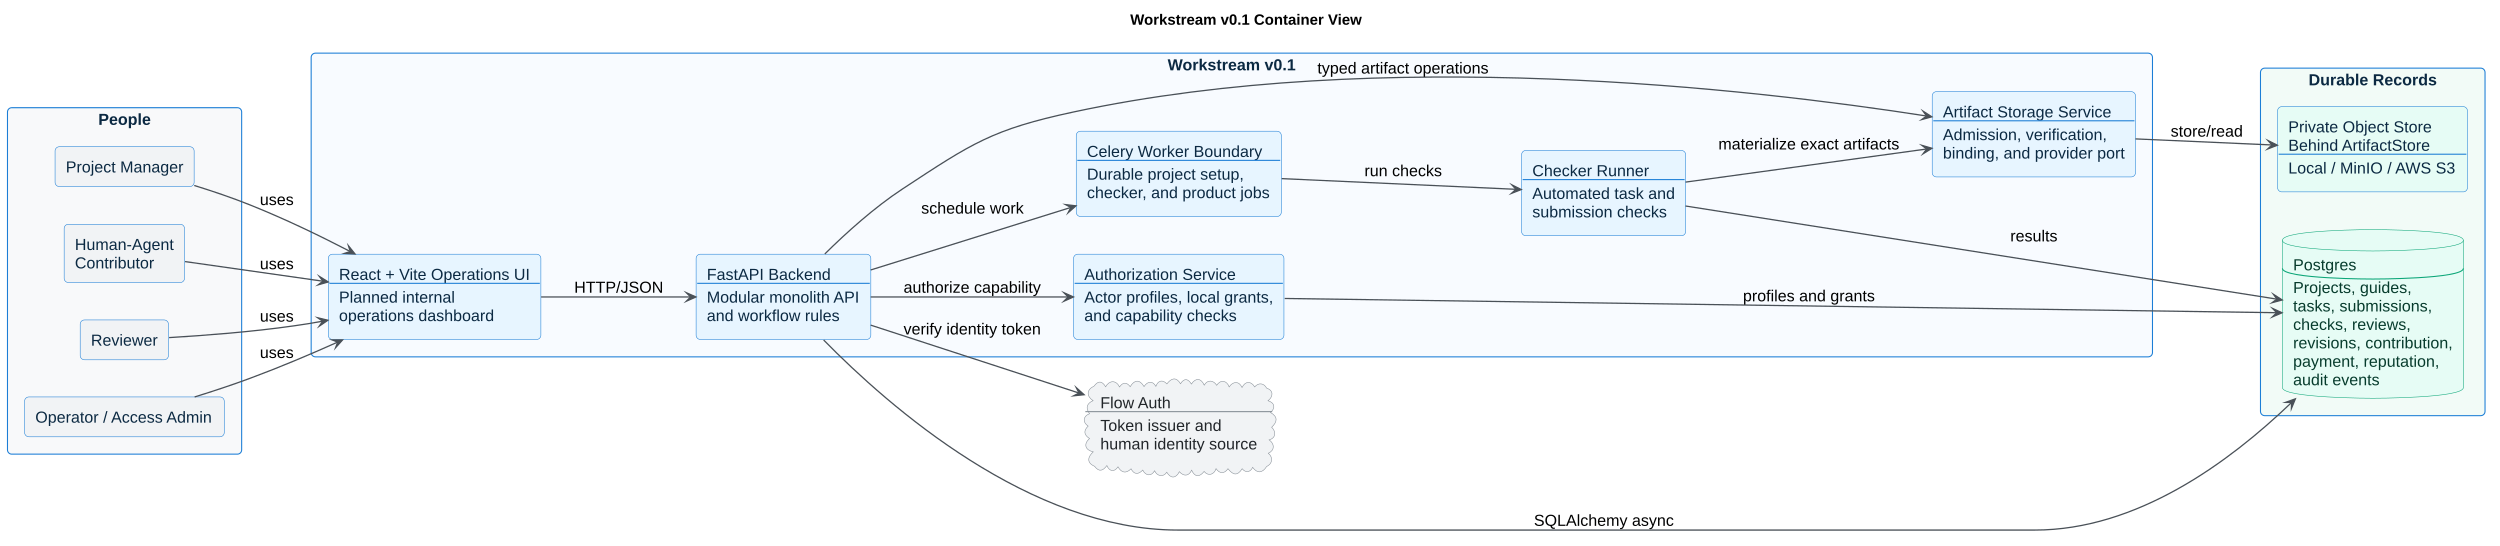
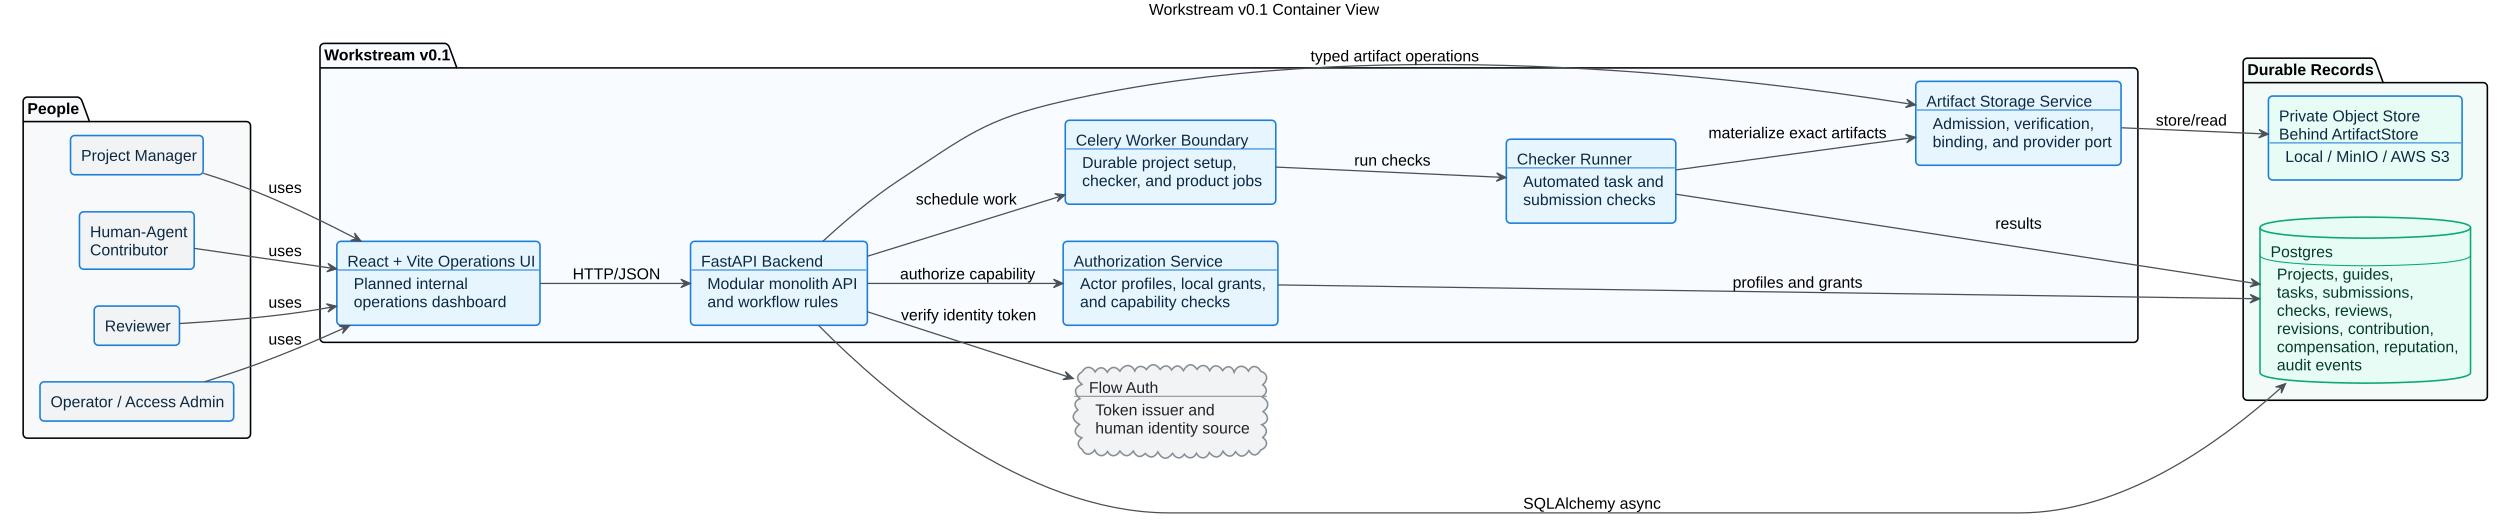
- <svg xmlns="http://www.w3.org/2000/svg" contentStyleType="text/css" data-diagram-type="DESCRIPTION" height="510px" preserveAspectRatio="none" style="width:2338px;height:510px;background:#FFFFFF;" version="1.1" viewBox="0 0 2338 510" width="2338px" zoomAndPan="magnify">
+ <svg xmlns="http://www.w3.org/2000/svg" contentScriptType="application/ecmascript" contentStyleType="text/css" height="499px" preserveAspectRatio="none" style="width:2375px;height:499px;" version="1.1" viewBox="0 0 2375 499" width="2375px" zoomAndPan="magnify">
  <defs />
  <g>
-     <g class="title" data-source-line="1">
-       <text fill="#000000" font-family="Arial" font-size="14" font-weight="700" lengthAdjust="spacing" textLength="217.075" x="1056.962" y="23.132">Workstream v0.1 Container View</text>
-     </g>
-     <g class="cluster" data-qualified-name="People" data-source-line="29" id="ent0001">
-       <rect fill="#F8F9FA" height="324" rx="4" ry="4" style="stroke:#1C7ED6;stroke-width:1;" width="219" x="7" y="100.719" />
-       <text fill="#0B2942" font-family="Arial" font-size="15" font-weight="700" lengthAdjust="spacing" textLength="49.182" x="91.909" y="116.788">People</text>
-     </g>
-     <g class="cluster" data-qualified-name="Workstream v0.1" data-source-line="38" id="ent0007">
-       <rect fill="#F8FBFF" height="284" rx="4" ry="4" style="stroke:#1C7ED6;stroke-width:1;" width="1722" x="291" y="49.719" />
-       <text fill="#0B2942" font-family="Arial" font-size="15" font-weight="700" lengthAdjust="spacing" textLength="120.059" x="1091.971" y="65.788">Workstream v0.1</text>
-     </g>
-     <g class="cluster" data-qualified-name="Durable Records" data-source-line="47" id="ent0014">
-       <rect fill="#F2FBF7" height="325" rx="4" ry="4" style="stroke:#1C7ED6;stroke-width:1;" width="210" x="2114" y="63.719" />
-       <text fill="#0B2942" font-family="Arial" font-size="15" font-weight="700" lengthAdjust="spacing" textLength="120.037" x="2158.982" y="79.788">Durable Records</text>
-     </g>
-     <g class="entity" data-qualified-name="People.project_manager" data-source-line="30" id="ent0002">
-       <rect fill="#F1F3F5" height="37.248" rx="4" ry="4" style="stroke:#1C7ED6;stroke-width:0.5;" width="130.054" x="51.5" y="137.219" />
-       <text fill="#0B2942" font-family="Arial" font-size="15" lengthAdjust="spacing" textLength="110.054" x="61.5" y="161.288">Project Manager</text>
-     </g>
-     <g class="entity" data-qualified-name="People.contributor" data-source-line="31" id="ent0003">
-       <rect fill="#F1F3F5" height="54.497" rx="4" ry="4" style="stroke:#1C7ED6;stroke-width:0.5;" width="112.549" x="60" y="209.719" />
-       <text fill="#0B2942" font-family="Arial" font-size="15" lengthAdjust="spacing" textLength="92.549" x="70" y="233.788">Human-Agent</text>
-       <text fill="#0B2942" font-family="Arial" font-size="15" lengthAdjust="spacing" textLength="74.202" x="70" y="251.037">Contributor</text>
-     </g>
-     <g class="entity" data-qualified-name="People.reviewer" data-source-line="32" id="ent0004">
-       <rect fill="#F1F3F5" height="37.248" rx="4" ry="4" style="stroke:#1C7ED6;stroke-width:0.5;" width="82.519" x="75" y="299.219" />
-       <text fill="#0B2942" font-family="Arial" font-size="15" lengthAdjust="spacing" textLength="62.52" x="85" y="323.288">Reviewer</text>
-     </g>
-     <g class="entity" data-qualified-name="People.operator" data-source-line="33" id="ent0005">
-       <rect fill="#F1F3F5" height="37.248" rx="4" ry="4" style="stroke:#1C7ED6;stroke-width:0.5;" width="186.728" x="23" y="371.219" />
-       <text fill="#0B2942" font-family="Arial" font-size="15" lengthAdjust="spacing" textLength="166.728" x="33" y="395.288">Operator / Access Admin</text>
-     </g>
-     <g class="entity" data-qualified-name="Workstream v0.1.frontend" data-source-line="39" id="ent0008">
-       <rect fill="#E7F5FF" height="79.746" rx="4" ry="4" style="stroke:#1C7ED6;stroke-width:0.5;" width="198.835" x="307" y="237.719" />
-       <text fill="#0B2942" font-family="Arial" font-size="15" lengthAdjust="spacing" textLength="178.835" x="317" y="261.788">React + Vite Operations UI</text>
-       <line style="stroke:#1C7ED6;stroke-width:1;" x1="308" x2="504.835" y1="264.967" y2="264.967" />
-       <text fill="#0B2942" font-family="Arial" font-size="15" lengthAdjust="spacing" textLength="108.413" x="317" y="283.037">Planned internal</text>
-       <text fill="#0B2942" font-family="Arial" font-size="15" lengthAdjust="spacing" textLength="145.107" x="317" y="300.286">operations dashboard</text>
-     </g>
-     <g class="entity" data-qualified-name="Workstream v0.1.api" data-source-line="40" id="ent0009">
-       <rect fill="#E7F5FF" height="79.746" rx="4" ry="4" style="stroke:#1C7ED6;stroke-width:0.5;" width="163.401" x="651" y="237.719" />
-       <text fill="#0B2942" font-family="Arial" font-size="15" lengthAdjust="spacing" textLength="115.891" x="661" y="261.788">FastAPI Backend</text>
-       <line style="stroke:#1C7ED6;stroke-width:1;" x1="652" x2="813.401" y1="264.967" y2="264.967" />
-       <text fill="#0B2942" font-family="Arial" font-size="15" lengthAdjust="spacing" textLength="143.401" x="661" y="283.037">Modular monolith API</text>
-       <text fill="#0B2942" font-family="Arial" font-size="15" lengthAdjust="spacing" textLength="124.219" x="661" y="300.286">and workflow rules</text>
-     </g>
-     <g class="entity" data-qualified-name="Workstream v0.1.authorization" data-source-line="41" id="ent0010">
-       <rect fill="#E7F5FF" height="79.746" rx="4" ry="4" style="stroke:#1C7ED6;stroke-width:0.5;" width="196.741" x="1004" y="237.719" />
-       <text fill="#0B2942" font-family="Arial" font-size="15" lengthAdjust="spacing" textLength="141.738" x="1014" y="261.788">Authorization Service</text>
-       <line style="stroke:#1C7ED6;stroke-width:1;" x1="1005" x2="1199.741" y1="264.967" y2="264.967" />
-       <text fill="#0B2942" font-family="Arial" font-size="15" lengthAdjust="spacing" textLength="176.741" x="1014" y="283.037">Actor profiles, local grants,</text>
-       <text fill="#0B2942" font-family="Arial" font-size="15" lengthAdjust="spacing" textLength="142.581" x="1014" y="300.286">and capability checks</text>
-     </g>
-     <g class="entity" data-qualified-name="Workstream v0.1.jobs" data-source-line="42" id="ent0011">
-       <rect fill="#E7F5FF" height="79.746" rx="4" ry="4" style="stroke:#1C7ED6;stroke-width:0.5;" width="191.768" x="1006.5" y="122.719" />
-       <text fill="#0B2942" font-family="Arial" font-size="15" lengthAdjust="spacing" textLength="164.224" x="1016.5" y="146.788">Celery Worker Boundary</text>
-       <line style="stroke:#1C7ED6;stroke-width:1;" x1="1007.5" x2="1197.268" y1="149.967" y2="149.967" />
-       <text fill="#0B2942" font-family="Arial" font-size="15" lengthAdjust="spacing" textLength="146.748" x="1016.5" y="168.037">Durable project setup,</text>
-       <text fill="#0B2942" font-family="Arial" font-size="15" lengthAdjust="spacing" textLength="171.768" x="1016.5" y="185.286">checker, and product jobs</text>
-     </g>
-     <g class="entity" data-qualified-name="Workstream v0.1.checker" data-source-line="43" id="ent0012">
-       <rect fill="#E7F5FF" height="79.746" rx="4" ry="4" style="stroke:#1C7ED6;stroke-width:0.5;" width="153.418" x="1423" y="140.719" />
-       <text fill="#0B2942" font-family="Arial" font-size="15" lengthAdjust="spacing" textLength="109.219" x="1433" y="164.788">Checker Runner</text>
-       <line style="stroke:#1C7ED6;stroke-width:1;" x1="1424" x2="1575.418" y1="167.967" y2="167.967" />
-       <text fill="#0B2942" font-family="Arial" font-size="15" lengthAdjust="spacing" textLength="133.418" x="1433" y="186.037">Automated task and</text>
-       <text fill="#0B2942" font-family="Arial" font-size="15" lengthAdjust="spacing" textLength="125.881" x="1433" y="203.286">submission checks</text>
-     </g>
-     <g class="entity" data-qualified-name="Workstream v0.1.storage_adapter" data-source-line="44" id="ent0013">
-       <rect fill="#E7F5FF" height="79.746" rx="4" ry="4" style="stroke:#1C7ED6;stroke-width:0.5;" width="190.112" x="1807" y="85.719" />
-       <text fill="#0B2942" font-family="Arial" font-size="15" lengthAdjust="spacing" textLength="157.566" x="1817" y="109.788">Artifact Storage Service</text>
-       <line style="stroke:#1C7ED6;stroke-width:1;" x1="1808" x2="1996.112" y1="112.967" y2="112.967" />
-       <text fill="#0B2942" font-family="Arial" font-size="15" lengthAdjust="spacing" textLength="153.391" x="1817" y="131.037">Admission, verification,</text>
-       <text fill="#0B2942" font-family="Arial" font-size="15" lengthAdjust="spacing" textLength="170.112" x="1817" y="148.286">binding, and provider port</text>
-     </g>
-     <g class="entity" data-qualified-name="Durable Records.postgres" data-source-line="48" id="ent0015">
-       <path d="M2134.5,224.719 C2134.5,214.719 2219.119,214.719 2219.119,214.719 C2219.119,214.719 2303.738,214.719 2303.738,224.719 L2303.738,362.458 C2303.738,372.458 2219.119,372.458 2219.119,372.458 C2219.119,372.458 2134.5,372.458 2134.5,362.458 L2134.5,224.719" fill="#E6FCF5" style="stroke:#0CA678;stroke-width:0.5;" />
-       <path d="M2134.5,224.719 C2134.5,234.719 2219.119,234.719 2219.119,234.719 C2219.119,234.719 2303.738,234.719 2303.738,224.719" fill="none" style="stroke:#0CA678;stroke-width:0.5;" />
-       <text fill="#063B2C" font-family="Arial" font-size="15" lengthAdjust="spacing" textLength="59.194" x="2144.5" y="252.788">Postgres</text>
-       <path d="M2134.5,250.967 C2134.5,260.967 2219.119,260.967 2219.119,260.967 C2219.119,260.967 2303.738,260.967 2303.738,250.967" fill="none" style="stroke:#0CA678;stroke-width:1;" />
-       <text fill="#063B2C" font-family="Arial" font-size="15" lengthAdjust="spacing" textLength="110.889" x="2144.5" y="274.037">Projects, guides,</text>
-       <text fill="#063B2C" font-family="Arial" font-size="15" lengthAdjust="spacing" textLength="130.042" x="2144.5" y="291.286">tasks, submissions,</text>
-       <text fill="#063B2C" font-family="Arial" font-size="15" lengthAdjust="spacing" textLength="110.032" x="2144.5" y="308.534">checks, reviews,</text>
-       <text fill="#063B2C" font-family="Arial" font-size="15" lengthAdjust="spacing" textLength="149.238" x="2144.5" y="325.783">revisions, contribution,</text>
-       <text fill="#063B2C" font-family="Arial" font-size="15" lengthAdjust="spacing" textLength="136.75" x="2144.5" y="343.031">payment, reputation,</text>
-       <text fill="#063B2C" font-family="Arial" font-size="15" lengthAdjust="spacing" textLength="80.889" x="2144.5" y="360.28">audit events</text>
-     </g>
-     <g class="entity" data-qualified-name="Durable Records.file_store" data-source-line="49" id="ent0016">
-       <rect fill="#E6FCF5" height="79.746" rx="4" ry="4" style="stroke:#1C7ED6;stroke-width:0.5;" width="177.551" x="2130" y="99.719" />
-       <text fill="#0B2942" font-family="Arial" font-size="15" lengthAdjust="spacing" textLength="134.224" x="2140" y="123.788">Private Object Store</text>
-       <text fill="#0B2942" font-family="Arial" font-size="15" lengthAdjust="spacing" textLength="133.403" x="2140" y="141.037">Behind ArtifactStore</text>
-       <line style="stroke:#1C7ED6;stroke-width:1;" x1="2131" x2="2306.551" y1="144.216" y2="144.216" />
-       <text fill="#0B2942" font-family="Arial" font-size="15" lengthAdjust="spacing" textLength="157.551" x="2140" y="162.286">Local / MinIO / AWS S3</text>
-     </g>
-     <g class="entity" data-qualified-name="flow_auth" data-source-line="36" id="ent0006">
-       <path d="M1023.128,361.123 C1027.098,355.841 1030.562,356.084 1033.976,361.678 C1037.465,355.596 1043.674,355.202 1046.984,361.859 C1050.12,357.337 1053.615,357.154 1056.966,361.619 C1060.928,354.951 1065.818,354.649 1069.912,361.492 C1072.956,356.758 1077.726,355.594 1080.983,361.264 C1083.006,355.91 1087.12,354.633 1091.283,358.997 C1095.398,353.728 1099.744,352.043 1104.016,358.832 C1107.586,353.389 1110.974,354.074 1114.218,359.148 C1118.247,353.009 1123.233,353.633 1126.195,360.158 C1129.341,354.799 1134.835,355.508 1137.85,360.308 C1141.638,354.675 1147.226,355.775 1149.525,361.8 C1152.974,356.692 1158.586,355.998 1161.553,362.308 C1164.714,356.335 1169.741,356.058 1173.384,361.823 C1176.922,357.657 1181.884,358.113 1184.543,362.917 C1191.373,365.316 1190.628,371.034 1185.891,374.752 C1192.076,376.726 1193.113,381.448 1188.207,385.756 C1195.267,389.923 1194.624,394.451 1189.271,399.574 C1193.4,403.503 1193.456,409.566 1186.922,411.372 C1191.965,415.075 1192.454,420.877 1186.174,423.905 C1190.811,427.818 1190.064,433.769 1184.515,436.321 C1180.818,442.271 1175.892,443.141 1171.48,437.098 C1169.331,441.755 1164.96,442.47 1161.673,438.373 C1157.043,445.53 1153.021,444.173 1148.405,438.359 C1145.04,443.28 1140.6,443.184 1137.266,438.324 C1135.549,443.679 1130.157,445.8 1126.071,440.913 C1121.751,446.348 1117.546,446.461 1114.422,439.764 C1111.618,445.655 1106.974,445.563 1102.935,441.139 C1099.733,447.527 1094.955,447.796 1091.174,441.683 C1087.633,446.712 1082.101,445.231 1079.768,440.299 C1076.563,445.918 1071.247,444.885 1068.696,439.633 C1064.703,443.827 1060.673,444.048 1057.737,438.45 C1052.976,443.221 1048.737,442.125 1045.544,436.595 C1041.977,441.957 1037.485,440.797 1035.139,435.413 C1031.519,440.362 1027.887,441.729 1023.654,436.078 C1015.892,432.712 1017.325,427.172 1022.383,422.598 C1014.952,420.818 1013.031,415.544 1018.903,410.07 C1013.73,406.801 1013.09,402.843 1017.618,398.498 C1012.263,394.834 1012.785,389.29 1018.905,386.899 C1015.105,381.466 1016.225,377.444 1022.236,374.688 C1015.931,370.551 1016.062,364.381 1023.128,361.123" fill="#F1F3F5" style="stroke:#868E96;stroke-width:0.5;" />
-       <text fill="#212529" font-family="Arial" font-size="15" lengthAdjust="spacing" textLength="66.694" x="1029" y="381.788">Flow Auth</text>
-       <line style="stroke:#868E96;stroke-width:1;" x1="1015" x2="1189.748" y1="384.967" y2="384.967" />
-       <text fill="#212529" font-family="Arial" font-size="15" lengthAdjust="spacing" textLength="115.064" x="1029" y="403.037">Token issuer and</text>
-       <text fill="#212529" font-family="Arial" font-size="15" lengthAdjust="spacing" textLength="146.748" x="1029" y="420.286">human identity source</text>
-     </g>
-     <g class="link" data-entity-1="ent0002" data-entity-2="ent0008" data-link-type="dependency" data-source-line="52" id="lnk17">
-       <path d="M181.65,173.459 C198.85,178.779 217.3,185.009 234,191.719 C266.91,204.949 297.679,219.761 327.579,235.231" fill="none" id="project_manager-to-frontend" style="stroke:#495057;stroke-width:1.2;" />
-       <polygon fill="#495057" points="332.02,237.529,325.865,229.84,327.579,235.231,322.188,236.946,332.02,237.529" style="stroke:#495057;stroke-width:1.2;stroke-linejoin:miter;stroke-miterlimit:10;" />
-       <text fill="#000000" font-family="Arial" font-size="15" lengthAdjust="spacing" textLength="31.685" x="243" y="191.788">uses</text>
-     </g>
-     <g class="link" data-entity-1="ent0003" data-entity-2="ent0008" data-link-type="dependency" data-source-line="53" id="lnk18">
-       <path d="M173.03,244.629 C210.95,250.019 257.29,256.624 302.04,262.994" fill="none" id="contributor-to-frontend" style="stroke:#495057;stroke-width:1.2;" />
-       <polygon fill="#495057" points="306.99,263.699,298.644,258.47,302.04,262.994,297.516,266.39,306.99,263.699" style="stroke:#495057;stroke-width:1.2;stroke-linejoin:miter;stroke-miterlimit:10;" />
-       <text fill="#000000" font-family="Arial" font-size="15" lengthAdjust="spacing" textLength="31.685" x="243" y="251.788">uses</text>
-     </g>
-     <g class="link" data-entity-1="ent0004" data-entity-2="ent0008" data-link-type="dependency" data-source-line="54" id="lnk19">
-       <path d="M158.12,315.729 C190.01,313.839 235.49,310.419 275,304.719 C285.3,303.229 291.102,302.343 301.762,300.383" fill="none" id="reviewer-to-frontend" style="stroke:#495057;stroke-width:1.2;" />
-       <polygon fill="#495057" points="306.68,299.479,297.105,297.172,301.762,300.383,298.552,305.04,306.68,299.479" style="stroke:#495057;stroke-width:1.2;stroke-linejoin:miter;stroke-miterlimit:10;" />
-       <text fill="#000000" font-family="Arial" font-size="15" lengthAdjust="spacing" textLength="31.685" x="243" y="300.788">uses</text>
-     </g>
-     <g class="link" data-entity-1="ent0005" data-entity-2="ent0008" data-link-type="dependency" data-source-line="55" id="lnk20">
-       <path d="M182.04,371.209 C199.07,365.939 217.34,359.929 234,353.719 C262.53,343.089 288.536,332.121 315.846,319.901" fill="none" id="operator-to-frontend" style="stroke:#495057;stroke-width:1.2;" />
-       <polygon fill="#495057" points="320.41,317.859,310.561,317.883,315.846,319.901,313.829,325.186,320.41,317.859" style="stroke:#495057;stroke-width:1.2;stroke-linejoin:miter;stroke-miterlimit:10;" />
-       <text fill="#000000" font-family="Arial" font-size="15" lengthAdjust="spacing" textLength="31.685" x="243" y="334.788">uses</text>
-     </g>
-     <g class="link" data-entity-1="ent0008" data-entity-2="ent0009" data-link-type="dependency" data-source-line="57" id="lnk21">
-       <path d="M506.03,277.719 C552.39,277.719 601.98,277.719 645.84,277.719" fill="none" id="frontend-to-api" style="stroke:#495057;stroke-width:1.2;" />
-       <polygon fill="#495057" points="650.84,277.719,641.84,273.719,645.84,277.719,641.84,281.719,650.84,277.719" style="stroke:#495057;stroke-width:1.2;stroke-linejoin:miter;stroke-miterlimit:10;" />
-       <text fill="#000000" font-family="Arial" font-size="15" lengthAdjust="spacing" textLength="83.335" x="537" y="273.788">HTTP/JSON</text>
-     </g>
-     <g class="link" data-entity-1="ent0009" data-entity-2="ent0006" data-link-type="dependency" data-source-line="58" id="lnk22">
-       <path d="M814.26,304.049 C873.29,323.299 948.526,347.839 1009.106,367.589" fill="none" id="api-to-flow_auth" style="stroke:#495057;stroke-width:1.2;" />
-       <polygon fill="#495057" points="1013.86,369.139,1006.543,362.546,1009.106,367.589,1004.063,370.152,1013.86,369.139" style="stroke:#495057;stroke-width:1.2;stroke-linejoin:miter;stroke-miterlimit:10;" />
-       <text fill="#000000" font-family="Arial" font-size="15" lengthAdjust="spacing" textLength="128.394" x="845" y="312.788">verify identity token</text>
-     </g>
-     <g class="link" data-entity-1="ent0009" data-entity-2="ent0010" data-link-type="dependency" data-source-line="59" id="lnk23">
-       <path d="M814.26,277.719 C870.12,277.719 939.74,277.719 998.92,277.719" fill="none" id="api-to-authorization" style="stroke:#495057;stroke-width:1.2;" />
-       <polygon fill="#495057" points="1003.92,277.719,994.92,273.719,998.92,277.719,994.92,281.719,1003.92,277.719" style="stroke:#495057;stroke-width:1.2;stroke-linejoin:miter;stroke-miterlimit:10;" />
-       <text fill="#000000" font-family="Arial" font-size="15" lengthAdjust="spacing" textLength="128.408" x="845" y="273.788">authorize capability</text>
-     </g>
-     <g class="link" data-entity-1="ent0010" data-entity-2="ent0015" data-link-type="dependency" data-source-line="60" id="lnk24">
-       <path d="M1201.43,279.129 C1417.48,282.229 1926.841,289.537 2129.18,292.447" fill="none" id="authorization-to-postgres" style="stroke:#495057;stroke-width:1.2;" />
-       <polygon fill="#495057" points="2134.18,292.519,2125.238,288.39,2129.18,292.447,2125.123,296.389,2134.18,292.519" style="stroke:#495057;stroke-width:1.2;stroke-linejoin:miter;stroke-miterlimit:10;" />
-       <text fill="#000000" font-family="Arial" font-size="15" lengthAdjust="spacing" textLength="123.406" x="1630" y="281.788">profiles and grants</text>
-     </g>
-     <g class="link" data-entity-1="ent0009" data-entity-2="ent0015" data-link-type="dependency" data-source-line="61" id="lnk25">
-       <path d="M770.27,317.959 C832.06,380.949 963.57,495.719 1101.5,495.719 C1101.5,495.719 1101.5,495.719 1903,495.719 C1998.18,495.719 2083.97,433.028 2143.039,376.438" fill="none" id="api-to-postgres" style="stroke:#495057;stroke-width:1.2;" />
-       <polygon fill="#495057" points="2146.65,372.979,2137.384,376.316,2143.039,376.438,2142.918,382.093,2146.65,372.979" style="stroke:#495057;stroke-width:1.2;stroke-linejoin:miter;stroke-miterlimit:10;" />
-       <text fill="#000000" font-family="Arial" font-size="15" lengthAdjust="spacing" textLength="130.884" x="1434.5" y="491.788">SQLAlchemy async</text>
-     </g>
-     <g class="link" data-entity-1="ent0009" data-entity-2="ent0013" data-link-type="dependency" data-source-line="62" id="lnk26">
-       <path d="M771.36,237.499 C791.6,217.509 817.72,193.999 844,176.719 C909.15,133.879 927.76,121.079 1004,104.719 C1291.09,43.099 1636.789,82.84 1801.739,108.49" fill="none" id="api-to-storage_adapter" style="stroke:#495057;stroke-width:1.2;" />
-       <polygon fill="#495057" points="1806.68,109.259,1798.401,103.923,1801.739,108.49,1797.172,111.828,1806.68,109.259" style="stroke:#495057;stroke-width:1.2;stroke-linejoin:miter;stroke-miterlimit:10;" />
-       <text fill="#000000" font-family="Arial" font-size="15" lengthAdjust="spacing" textLength="160.093" x="1232" y="68.788">typed artifact operations</text>
-     </g>
-     <g class="link" data-entity-1="ent0009" data-entity-2="ent0011" data-link-type="dependency" data-source-line="63" id="lnk27">
-       <path d="M814.26,252.479 C870.86,234.799 941.948,212.58 1001.498,193.97" fill="none" id="api-to-jobs" style="stroke:#495057;stroke-width:1.2;" />
-       <polygon fill="#495057" points="1006.27,192.479,996.487,191.345,1001.498,193.97,998.873,198.981,1006.27,192.479" style="stroke:#495057;stroke-width:1.2;stroke-linejoin:miter;stroke-miterlimit:10;" />
-       <text fill="#000000" font-family="Arial" font-size="15" lengthAdjust="spacing" textLength="95.881" x="861.5" y="199.788">schedule work</text>
-     </g>
-     <g class="link" data-entity-1="ent0011" data-entity-2="ent0012" data-link-type="dependency" data-source-line="64" id="lnk28">
-       <path d="M1198.62,167.049 C1267.33,170.189 1353.895,174.131 1417.705,177.041" fill="none" id="jobs-to-checker" style="stroke:#495057;stroke-width:1.2;" />
-       <polygon fill="#495057" points="1422.7,177.269,1413.892,172.863,1417.705,177.041,1413.527,180.855,1422.7,177.269" style="stroke:#495057;stroke-width:1.2;stroke-linejoin:miter;stroke-miterlimit:10;" />
-       <text fill="#000000" font-family="Arial" font-size="15" lengthAdjust="spacing" textLength="72.532" x="1276" y="164.788">run checks</text>
-     </g>
-     <g class="link" data-entity-1="ent0012" data-entity-2="ent0015" data-link-type="dependency" data-source-line="65" id="lnk29">
-       <path d="M1576.27,192.649 C1711.53,213.959 1988.621,257.591 2129.391,279.761" fill="none" id="checker-to-postgres" style="stroke:#495057;stroke-width:1.2;" />
-       <polygon fill="#495057" points="2134.33,280.539,2126.062,275.187,2129.391,279.761,2124.817,283.09,2134.33,280.539" style="stroke:#495057;stroke-width:1.2;stroke-linejoin:miter;stroke-miterlimit:10;" />
-       <text fill="#000000" font-family="Arial" font-size="15" lengthAdjust="spacing" textLength="44.18" x="1880" y="225.788">results</text>
-     </g>
-     <g class="link" data-entity-1="ent0012" data-entity-2="ent0013" data-link-type="dependency" data-source-line="66" id="lnk30">
-       <path d="M1576.3,170.309 C1641.73,161.329 1731.556,148.989 1801.847,139.339" fill="none" id="checker-to-storage_adapter" style="stroke:#495057;stroke-width:1.2;" />
-       <polygon fill="#495057" points="1806.8,138.659,1797.34,135.92,1801.847,139.339,1798.428,143.846,1806.8,138.659" style="stroke:#495057;stroke-width:1.2;stroke-linejoin:miter;stroke-miterlimit:10;" />
-       <text fill="#000000" font-family="Arial" font-size="15" lengthAdjust="spacing" textLength="169.226" x="1607" y="139.788">materialize exact artifacts</text>
-     </g>
-     <g class="link" data-entity-1="ent0013" data-entity-2="ent0016" data-link-type="dependency" data-source-line="67" id="lnk31">
-       <path d="M1997.08,129.899 C2039.14,131.769 2083.445,133.736 2124.795,135.576" fill="none" id="storage_adapter-to-file_store" style="stroke:#495057;stroke-width:1.2;" />
-       <polygon fill="#495057" points="2129.79,135.799,2120.977,131.403,2124.795,135.576,2120.621,139.395,2129.79,135.799" style="stroke:#495057;stroke-width:1.2;stroke-linejoin:miter;stroke-miterlimit:10;" />
-       <text fill="#000000" font-family="Arial" font-size="15" lengthAdjust="spacing" textLength="67.537" x="2030" y="127.788">store/read</text>
-     </g>
+     <text fill="#000000" font-family="Arial" font-size="15" lengthAdjust="spacingAndGlyphs" textLength="214" x="1091.5" y="14.07">Workstream v0.1 Container View</text>
+     <path d="M26,92.249 L74,92.249 A6,6 0 0 1 78,96.249 L85,115.497 L234,115.497 A4,4 0 0 1 238,119.497 L238,412.248 A4,4 0 0 1 234,416.248 L26,416.248 A4,4 0 0 1 22,412.248 L22,96.249 A4,4 0 0 1 26,92.249 " fill="#F8F9FA" style="stroke: #000000; stroke-width: 1.5;" />
+     <line style="stroke: #000000; stroke-width: 1.5;" x1="22" x2="85" y1="115.497" y2="115.497" />
+     <text fill="#000000" font-family="Arial" font-size="15" font-weight="bold" lengthAdjust="spacingAndGlyphs" textLength="50" x="26" y="108.318">People</text>
+     <path d="M308,41.248 L423,41.248 A6,6 0 0 1 427,45.248 L434,64.497 L2027,64.497 A4,4 0 0 1 2031,68.497 L2031,321.248 A4,4 0 0 1 2027,325.248 L308,325.248 A4,4 0 0 1 304,321.248 L304,45.248 A4,4 0 0 1 308,41.248 " fill="#F8FBFF" style="stroke: #000000; stroke-width: 1.5;" />
+     <line style="stroke: #000000; stroke-width: 1.5;" x1="304" x2="434" y1="64.497" y2="64.497" />
+     <text fill="#000000" font-family="Arial" font-size="15" font-weight="bold" lengthAdjust="spacingAndGlyphs" textLength="117" x="308" y="57.318">Workstream v0.1</text>
+     <path d="M2135,55.248 L2253,55.248 A6,6 0 0 1 2257,59.248 L2264,78.497 L2359,78.497 A4,4 0 0 1 2363,82.497 L2363,376.248 A4,4 0 0 1 2359,380.248 L2135,380.248 A4,4 0 0 1 2131,376.248 L2131,59.248 A4,4 0 0 1 2135,55.248 " fill="#F2FBF7" style="stroke: #000000; stroke-width: 1.5;" />
+     <line style="stroke: #000000; stroke-width: 1.5;" x1="2131" x2="2264" y1="78.497" y2="78.497" />
+     <text fill="#000000" font-family="Arial" font-size="15" font-weight="bold" lengthAdjust="spacingAndGlyphs" textLength="120" x="2135" y="71.318">Durable Records</text>
+     <rect fill="#F1F3F5" height="37.248" rx="4" ry="4" style="stroke: #1C7ED6; stroke-width: 1.5;" width="126" x="67" y="128.749" />
+     <text fill="#0B2942" font-family="Arial" font-size="15" lengthAdjust="spacingAndGlyphs" textLength="106" x="77" y="152.818">Project Manager</text>
+     <rect fill="#F1F3F5" height="54.497" rx="4" ry="4" style="stroke: #1C7ED6; stroke-width: 1.5;" width="109" x="75.5" y="201.249" />
+     <text fill="#0B2942" font-family="Arial" font-size="15" lengthAdjust="spacingAndGlyphs" textLength="89" x="85.5" y="225.318">Human-Agent</text>
+     <text fill="#0B2942" font-family="Arial" font-size="15" lengthAdjust="spacingAndGlyphs" textLength="72" x="85.5" y="242.567">Contributor</text>
+     <rect fill="#F1F3F5" height="37.248" rx="4" ry="4" style="stroke: #1C7ED6; stroke-width: 1.5;" width="81" x="89.5" y="290.748" />
+     <text fill="#0B2942" font-family="Arial" font-size="15" lengthAdjust="spacingAndGlyphs" textLength="61" x="99.5" y="314.818">Reviewer</text>
+     <rect fill="#F1F3F5" height="37.248" rx="4" ry="4" style="stroke: #1C7ED6; stroke-width: 1.5;" width="184" x="38" y="362.748" />
+     <text fill="#0B2942" font-family="Arial" font-size="15" lengthAdjust="spacingAndGlyphs" textLength="164" x="48" y="386.818">Operator / Access Admin</text>
+     <rect fill="#E7F5FF" height="79.746" rx="4" ry="4" style="stroke: #1C7ED6; stroke-width: 1.5;" width="193" x="320" y="229.249" />
+     <text fill="#0B2942" font-family="Arial" font-size="15" lengthAdjust="spacingAndGlyphs" textLength="173" x="330" y="253.318">React + Vite Operations UI</text>
+     <line style="stroke: #1C7ED6; stroke-width: 1.0;" x1="321" x2="512" y1="256.497" y2="256.497" />
+     <text fill="#0B2942" font-family="Arial" font-size="15" lengthAdjust="spacingAndGlyphs" textLength="104" x="336" y="274.567">Planned internal</text>
+     <text fill="#0B2942" font-family="Arial" font-size="15" lengthAdjust="spacingAndGlyphs" textLength="141" x="336" y="291.815">operations dashboard</text>
+     <rect fill="#E7F5FF" height="79.746" rx="4" ry="4" style="stroke: #1C7ED6; stroke-width: 1.5;" width="168" x="656" y="229.249" />
+     <text fill="#0B2942" font-family="Arial" font-size="15" lengthAdjust="spacingAndGlyphs" textLength="112" x="666" y="253.318">FastAPI Backend</text>
+     <line style="stroke: #1C7ED6; stroke-width: 1.0;" x1="657" x2="823" y1="256.497" y2="256.497" />
+     <text fill="#0B2942" font-family="Arial" font-size="15" lengthAdjust="spacingAndGlyphs" textLength="136" x="672" y="274.567">Modular monolith API</text>
+     <text fill="#0B2942" font-family="Arial" font-size="15" lengthAdjust="spacingAndGlyphs" textLength="121" x="672" y="291.815">and workflow rules</text>
+     <rect fill="#E7F5FF" height="79.746" rx="4" ry="4" style="stroke: #1C7ED6; stroke-width: 1.5;" width="204" x="1010" y="229.249" />
+     <text fill="#0B2942" font-family="Arial" font-size="15" lengthAdjust="spacingAndGlyphs" textLength="137" x="1020" y="253.318">Authorization Service</text>
+     <line style="stroke: #1C7ED6; stroke-width: 1.0;" x1="1011" x2="1213" y1="256.497" y2="256.497" />
+     <text fill="#0B2942" font-family="Arial" font-size="15" lengthAdjust="spacingAndGlyphs" textLength="172" x="1026" y="274.567">Actor profiles, local grants,</text>
+     <text fill="#0B2942" font-family="Arial" font-size="15" lengthAdjust="spacingAndGlyphs" textLength="139" x="1026" y="291.815">and capability checks</text>
+     <rect fill="#E7F5FF" height="79.746" rx="4" ry="4" style="stroke: #1C7ED6; stroke-width: 1.5;" width="200" x="1012" y="114.249" />
+     <text fill="#0B2942" font-family="Arial" font-size="15" lengthAdjust="spacingAndGlyphs" textLength="160" x="1022" y="138.318">Celery Worker Boundary</text>
+     <line style="stroke: #1C7ED6; stroke-width: 1.0;" x1="1013" x2="1211" y1="141.497" y2="141.497" />
+     <text fill="#0B2942" font-family="Arial" font-size="15" lengthAdjust="spacingAndGlyphs" textLength="143" x="1028" y="159.567">Durable project setup,</text>
+     <text fill="#0B2942" font-family="Arial" font-size="15" lengthAdjust="spacingAndGlyphs" textLength="168" x="1028" y="176.815">checker, and product jobs</text>
+     <rect fill="#E7F5FF" height="79.746" rx="4" ry="4" style="stroke: #1C7ED6; stroke-width: 1.5;" width="161" x="1431" y="132.249" />
+     <text fill="#0B2942" font-family="Arial" font-size="15" lengthAdjust="spacingAndGlyphs" textLength="107" x="1441" y="156.318">Checker Runner</text>
+     <line style="stroke: #1C7ED6; stroke-width: 1.0;" x1="1432" x2="1591" y1="159.497" y2="159.497" />
+     <text fill="#0B2942" font-family="Arial" font-size="15" lengthAdjust="spacingAndGlyphs" textLength="129" x="1447" y="177.567">Automated task and</text>
+     <text fill="#0B2942" font-family="Arial" font-size="15" lengthAdjust="spacingAndGlyphs" textLength="126" x="1447" y="194.815">submission checks</text>
+     <rect fill="#E7F5FF" height="79.746" rx="4" ry="4" style="stroke: #1C7ED6; stroke-width: 1.5;" width="195" x="1820" y="77.249" />
+     <text fill="#0B2942" font-family="Arial" font-size="15" lengthAdjust="spacingAndGlyphs" textLength="153" x="1830" y="101.318">Artifact Storage Service</text>
+     <line style="stroke: #1C7ED6; stroke-width: 1.0;" x1="1821" x2="2014" y1="104.497" y2="104.497" />
+     <text fill="#0B2942" font-family="Arial" font-size="15" lengthAdjust="spacingAndGlyphs" textLength="149" x="1836" y="122.567">Admission, verification,</text>
+     <text fill="#0B2942" font-family="Arial" font-size="15" lengthAdjust="spacingAndGlyphs" textLength="163" x="1836" y="139.815">binding, and provider port</text>
+     <path d="M2147,216.249 C2147,206.249 2247,206.249 2247,206.249 C2247,206.249 2347,206.249 2347,216.249 L2347,353.988 C2347,363.988 2247,363.988 2247,363.988 C2247,363.988 2147,363.988 2147,353.988 L2147,216.249 " fill="#E6FCF5" style="stroke: #0CA678; stroke-width: 1.5;" />
+     <path d="M2147,216.249 C2147,226.249 2247,226.249 2247,226.249 C2247,226.249 2347,226.249 2347,216.249 " fill="none" style="stroke: #0CA678; stroke-width: 1.5;" />
+     <text fill="#063B2C" font-family="Arial" font-size="15" lengthAdjust="spacingAndGlyphs" textLength="59" x="2157" y="244.318">Postgres</text>
+     <path d="M2147,242.497 C2147,252.497 2247,252.497 2247,252.497 C2247,252.497 2347,252.497 2347,242.497 " fill="none" style="stroke: #0CA678; stroke-width: 1.0;" />
+     <text fill="#063B2C" font-family="Arial" font-size="15" lengthAdjust="spacingAndGlyphs" textLength="109" x="2163" y="265.567">Projects, guides,</text>
+     <text fill="#063B2C" font-family="Arial" font-size="15" lengthAdjust="spacingAndGlyphs" textLength="130" x="2163" y="282.815">tasks, submissions,</text>
+     <text fill="#063B2C" font-family="Arial" font-size="15" lengthAdjust="spacingAndGlyphs" textLength="109" x="2163" y="300.064">checks, reviews,</text>
+     <text fill="#063B2C" font-family="Arial" font-size="15" lengthAdjust="spacingAndGlyphs" textLength="145" x="2163" y="317.312">revisions, contribution,</text>
+     <text fill="#063B2C" font-family="Arial" font-size="15" lengthAdjust="spacingAndGlyphs" textLength="168" x="2163" y="334.561">compensation, reputation,</text>
+     <text fill="#063B2C" font-family="Arial" font-size="15" lengthAdjust="spacingAndGlyphs" textLength="78" x="2163" y="351.81">audit events</text>
+     <rect fill="#E6FCF5" height="79.746" rx="4" ry="4" style="stroke: #1C7ED6; stroke-width: 1.5;" width="184" x="2155" y="91.249" />
+     <text fill="#0B2942" font-family="Arial" font-size="15" lengthAdjust="spacingAndGlyphs" textLength="131" x="2165" y="115.318">Private Object Store</text>
+     <text fill="#0B2942" font-family="Arial" font-size="15" lengthAdjust="spacingAndGlyphs" textLength="129" x="2165" y="132.567">Behind ArtifactStore</text>
+     <line style="stroke: #1C7ED6; stroke-width: 1.0;" x1="2156" x2="2338" y1="135.746" y2="135.746" />
+     <text fill="#0B2942" font-family="Arial" font-size="15" lengthAdjust="spacingAndGlyphs" textLength="152" x="2171" y="153.815">Local / MinIO / AWS S3</text>
+     <path d="M1028.169,353.051 C1031.524,347.091 1037.165,348.011 1040.405,353.178 C1043.921,347.934 1048.691,348.215 1051.942,353.469 C1055.189,347.998 1059.856,347.562 1063.922,352.528 C1067.431,346.584 1074.345,344.619 1078.046,352.33 C1080.313,346.964 1085.731,346.851 1089.148,350.988 C1093.622,344.928 1097.675,345.014 1102.23,350.9 C1105.836,346.65 1109.766,346.225 1112.991,351.339 C1117.021,346.125 1120.88,346.55 1124.218,352.063 C1127.886,345.923 1132.349,344.081 1137.258,350.804 C1141.046,345.23 1146.548,346.496 1149.195,352.029 C1152.533,345.731 1158.168,346.476 1161.543,351.99 C1165.224,346.71 1170.469,347.249 1172.452,353.584 C1175.286,346.423 1182.091,346.312 1186.046,352.437 C1189.329,346.177 1194.811,347.302 1197.798,352.735 C1204.955,355.194 1204.591,361.346 1199.688,365.58 C1204.575,369.265 1203.881,373.905 1198.882,376.886 C1205.292,380.565 1206.483,386.376 1200.032,391.097 C1205.466,394.775 1205.735,401.024 1198.757,403.418 C1204.053,406.906 1204.551,411.299 1199.68,415.56 C1205.569,420.145 1203.474,425.104 1197.592,427.657 C1194.323,433.153 1190.267,434.008 1186.473,428.173 C1182.754,433.9 1178.516,435.611 1173.771,429.252 C1170.127,435.568 1164.974,433.7 1161.812,428.741 C1158.361,435.931 1153.55,435.413 1148.854,430.024 C1146.077,436.408 1140.035,436.498 1136.562,430.727 C1134.068,435.946 1128.464,436.296 1125.222,431.58 C1121.371,436.723 1117.071,435.689 1113.96,430.752 C1108.479,437.357 1104.102,436.574 1099.988,429.369 C1096.476,434.872 1092.84,435.952 1088.019,430.846 C1082.97,435.605 1079.631,433.945 1076.584,428.583 C1072.159,434.538 1068.308,434.247 1063.908,428.555 C1060.897,433.59 1055.698,435.015 1052.206,429.068 C1048.119,434.922 1042.644,433.632 1039.968,427.614 C1036.703,432.377 1030.962,433.26 1028.115,427.158 C1023.32,423.73 1022.983,419.761 1027.688,415.97 C1020.419,413.082 1019.355,408.445 1025.441,403.207 C1019.056,399.504 1017.002,394.705 1023.857,389.475 C1020.121,385.508 1020.295,381.008 1025.866,378.792 C1020.278,373.478 1019.924,368.459 1027.82,365.063 C1022.654,361.042 1022.017,356.743 1028.169,353.051 " fill="#F1F3F5" style="stroke: #868E96; stroke-width: 1.5;" />
+     <text fill="#212529" font-family="Arial" font-size="15" lengthAdjust="spacingAndGlyphs" textLength="64" x="1034.5" y="373.318">Flow Auth</text>
+     <line style="stroke: #868E96; stroke-width: 1.0;" x1="1020.5" x2="1203.5" y1="376.497" y2="376.497" />
+     <text fill="#212529" font-family="Arial" font-size="15" lengthAdjust="spacingAndGlyphs" textLength="112" x="1040.5" y="394.567">Token issuer and</text>
+     <text fill="#212529" font-family="Arial" font-size="15" lengthAdjust="spacingAndGlyphs" textLength="143" x="1040.5" y="411.815">human identity source</text>
+     <path d="M193.14,164.629 C210.46,170.029 229.14,176.388 246,183.249 C276.9,195.819 309.83,211.879 338.36,226.698 " fill="none" id="project_manager-&gt;frontend" style="stroke: #495057; stroke-width: 1.2;" />
+     <polygon fill="#495057" points="342.9,229.069,336.776,221.355,338.469,226.753,333.071,228.445,342.9,229.069" style="stroke: #495057; stroke-width: 1.2;" />
+     <text fill="#000000" font-family="Arial" font-size="15" lengthAdjust="spacingAndGlyphs" textLength="32" x="255" y="183.318">uses</text>
+     <path d="M184.51,235.958 C221.17,241.238 270.91,248.409 314.85,254.738 " fill="none" id="contributor-&gt;frontend" style="stroke: #495057; stroke-width: 1.2;" />
+     <polygon fill="#495057" points="319.9,255.469,311.565,250.222,314.951,254.753,310.42,258.14,319.9,255.469" style="stroke: #495057; stroke-width: 1.2;" />
+     <text fill="#000000" font-family="Arial" font-size="15" lengthAdjust="spacingAndGlyphs" textLength="32" x="255" y="243.318">uses</text>
+     <path d="M170.52,307.358 C202.36,305.509 248.22,302.089 288,296.248 C296.69,294.978 305.67,293.469 314.67,291.818 " fill="none" id="reviewer-&gt;frontend" style="stroke: #495057; stroke-width: 1.2;" />
+     <polygon fill="#495057" points="319.66,290.899,310.08,288.612,314.744,291.813,311.543,296.477,319.66,290.899" style="stroke: #495057; stroke-width: 1.2;" />
+     <text fill="#000000" font-family="Arial" font-size="15" lengthAdjust="spacingAndGlyphs" textLength="32" x="255" y="292.318">uses</text>
+     <path d="M194.36,362.678 C211.25,357.389 229.42,351.378 246,345.248 C272.77,335.349 301.28,323.219 327.14,311.568 " fill="none" id="operator-&gt;frontend" style="stroke: #495057; stroke-width: 1.2;" />
+     <polygon fill="#495057" points="331.94,309.409,322.091,309.466,327.383,311.466,325.383,316.757,331.94,309.409" style="stroke: #495057; stroke-width: 1.2;" />
+     <text fill="#000000" font-family="Arial" font-size="15" lengthAdjust="spacingAndGlyphs" textLength="32" x="255" y="327.318">uses</text>
+     <path d="M513.09,269.248 C556.67,269.248 607.93,269.248 650.61,269.248 " fill="none" id="frontend-&gt;api" style="stroke: #495057; stroke-width: 1.2;" />
+     <polygon fill="#495057" points="655.77,269.248,646.77,265.248,650.77,269.248,646.77,273.248,655.77,269.248" style="stroke: #495057; stroke-width: 1.2;" />
+     <text fill="#000000" font-family="Arial" font-size="15" lengthAdjust="spacingAndGlyphs" textLength="81" x="544" y="265.318">HTTP/JSON</text>
+     <path d="M824.04,296.178 C880.51,314.498 955.41,338.788 1014.53,357.959 " fill="none" id="api-&gt;flow_auth" style="stroke: #495057; stroke-width: 1.2;" />
+     <polygon fill="#495057" points="1019.48,359.568,1012.153,352.987,1014.724,358.026,1009.685,360.597,1019.48,359.568" style="stroke: #495057; stroke-width: 1.2;" />
+     <text fill="#000000" font-family="Arial" font-size="15" lengthAdjust="spacingAndGlyphs" textLength="122" x="856" y="304.318">verify identity token</text>
+     <path d="M824.04,269.248 C877.4,269.248 947.21,269.248 1004.62,269.248 " fill="none" id="api-&gt;authorization" style="stroke: #495057; stroke-width: 1.2;" />
+     <polygon fill="#495057" points="1009.79,269.248,1000.79,265.248,1004.79,269.248,1000.79,273.248,1009.79,269.248" style="stroke: #495057; stroke-width: 1.2;" />
+     <text fill="#000000" font-family="Arial" font-size="15" lengthAdjust="spacingAndGlyphs" textLength="124" x="855" y="265.318">authorize capability</text>
+     <path d="M1214.04,270.678 C1427.95,273.699 1924.64,280.709 2141.53,283.769 " fill="none" id="authorization-&gt;postgres" style="stroke: #495057; stroke-width: 1.2;" />
+     <polygon fill="#495057" points="2146.6,283.849,2137.658,279.72,2141.601,283.777,2137.544,287.72,2146.6,283.849" style="stroke: #495057; stroke-width: 1.2;" />
+     <text fill="#000000" font-family="Arial" font-size="15" lengthAdjust="spacingAndGlyphs" textLength="120" x="1646" y="273.318">profiles and grants</text>
+     <path d="M778.01,309.488 C840.2,372.478 972.51,487.248 1111,487.248 C1111,487.248 1111,487.248 1918.5,487.248 C2014.26,487.248 2105.47,423.909 2167.2,368.168 " fill="none" id="api-&gt;postgres" style="stroke: #495057; stroke-width: 1.2;" />
+     <polygon fill="#495057" points="2171.22,364.509,2161.873,367.614,2167.524,367.876,2167.262,373.527,2171.22,364.509" style="stroke: #495057; stroke-width: 1.2;" />
+     <text fill="#000000" font-family="Arial" font-size="15" lengthAdjust="spacingAndGlyphs" textLength="129" x="1447" y="483.318">SQLAlchemy async</text>
+     <path d="M781.78,229.189 C802.38,210.208 828.39,188.078 854,171.249 C918.29,129.008 934.99,113.338 1010,96.249 C1295.73,31.128 1645.27,71.829 1814.72,98.879 " fill="none" id="api-&gt;storage_adapter" style="stroke: #495057; stroke-width: 1.2;" />
+     <polygon fill="#495057" points="1819.68,99.668,1811.435,94.282,1814.744,98.87,1810.157,102.179,1819.68,99.668" style="stroke: #495057; stroke-width: 1.2;" />
+     <text fill="#000000" font-family="Arial" font-size="15" lengthAdjust="spacingAndGlyphs" textLength="155" x="1245" y="58.318">typed artifact operations</text>
+     <path d="M824.04,243.439 C878.12,226.629 949.12,204.559 1006.97,186.578 " fill="none" id="api-&gt;jobs" style="stroke: #495057; stroke-width: 1.2;" />
+     <polygon fill="#495057" points="1011.81,185.078,1002.028,183.935,1007.036,186.565,1004.406,191.573,1011.81,185.078" style="stroke: #495057; stroke-width: 1.2;" />
+     <text fill="#000000" font-family="Arial" font-size="15" lengthAdjust="spacingAndGlyphs" textLength="94" x="870" y="194.318">schedule work</text>
+     <path d="M1212.02,158.728 C1277.67,161.708 1362.9,165.569 1425.47,168.399 " fill="none" id="jobs-&gt;checker" style="stroke: #495057; stroke-width: 1.2;" />
+     <polygon fill="#495057" points="1430.69,168.638,1421.882,164.232,1425.695,168.41,1421.517,172.223,1430.69,168.638" style="stroke: #495057; stroke-width: 1.2;" />
+     <text fill="#000000" font-family="Arial" font-size="15" lengthAdjust="spacingAndGlyphs" textLength="72" x="1286.5" y="157.318">run checks</text>
+     <path d="M1592.04,184.499 C1725.28,205.029 1993.49,246.349 2141.68,269.178 " fill="none" id="checker-&gt;postgres" style="stroke: #495057; stroke-width: 1.2;" />
+     <polygon fill="#495057" points="2146.9,269.978,2138.609,264.662,2141.958,269.221,2137.398,272.57,2146.9,269.978" style="stroke: #495057; stroke-width: 1.2;" />
+     <text fill="#000000" font-family="Arial" font-size="15" lengthAdjust="spacingAndGlyphs" textLength="44" x="1895.5" y="217.318">results</text>
+     <path d="M1592.32,161.379 C1655.97,152.719 1745.54,140.518 1814.41,131.149 " fill="none" id="checker-&gt;storage_adapter" style="stroke: #495057; stroke-width: 1.2;" />
+     <polygon fill="#495057" points="1819.75,130.418,1810.295,127.663,1814.795,131.09,1811.368,135.59,1819.75,130.418" style="stroke: #495057; stroke-width: 1.2;" />
+     <text fill="#000000" font-family="Arial" font-size="15" lengthAdjust="spacingAndGlyphs" textLength="166" x="1623" y="131.318">materialize exact artifacts</text>
+     <path d="M2015.43,121.388 C2057.84,123.209 2107.47,125.329 2149.8,127.138 " fill="none" id="storage_adapter-&gt;file_store" style="stroke: #495057; stroke-width: 1.2;" />
+     <polygon fill="#495057" points="2154.93,127.359,2146.11,122.977,2149.935,127.144,2145.767,130.97,2154.93,127.359" style="stroke: #495057; stroke-width: 1.2;" />
+     <text fill="#000000" font-family="Arial" font-size="15" lengthAdjust="spacingAndGlyphs" textLength="66" x="2048" y="119.318">store/read</text>
  </g>
</svg>
